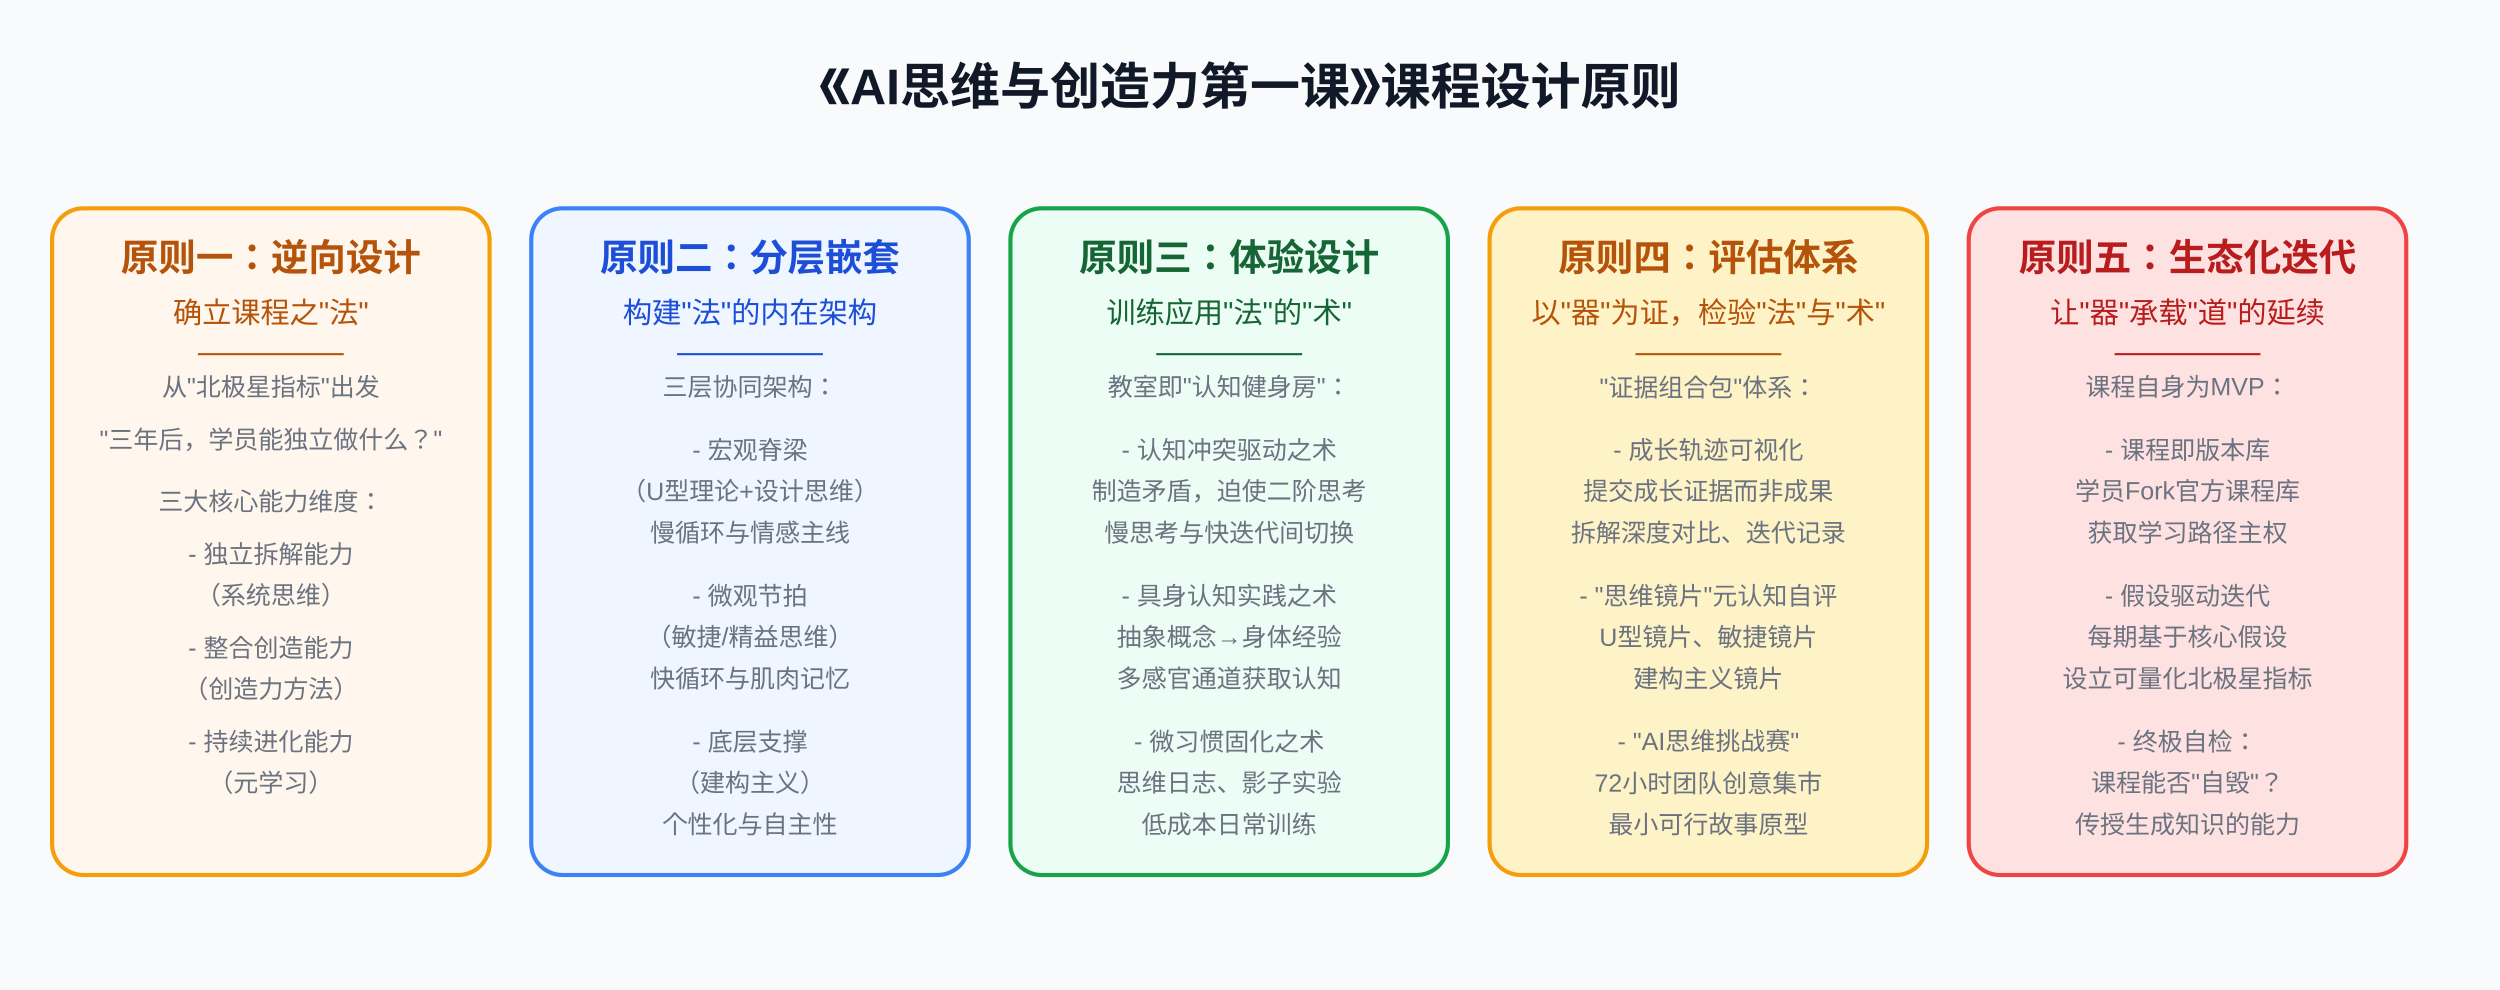
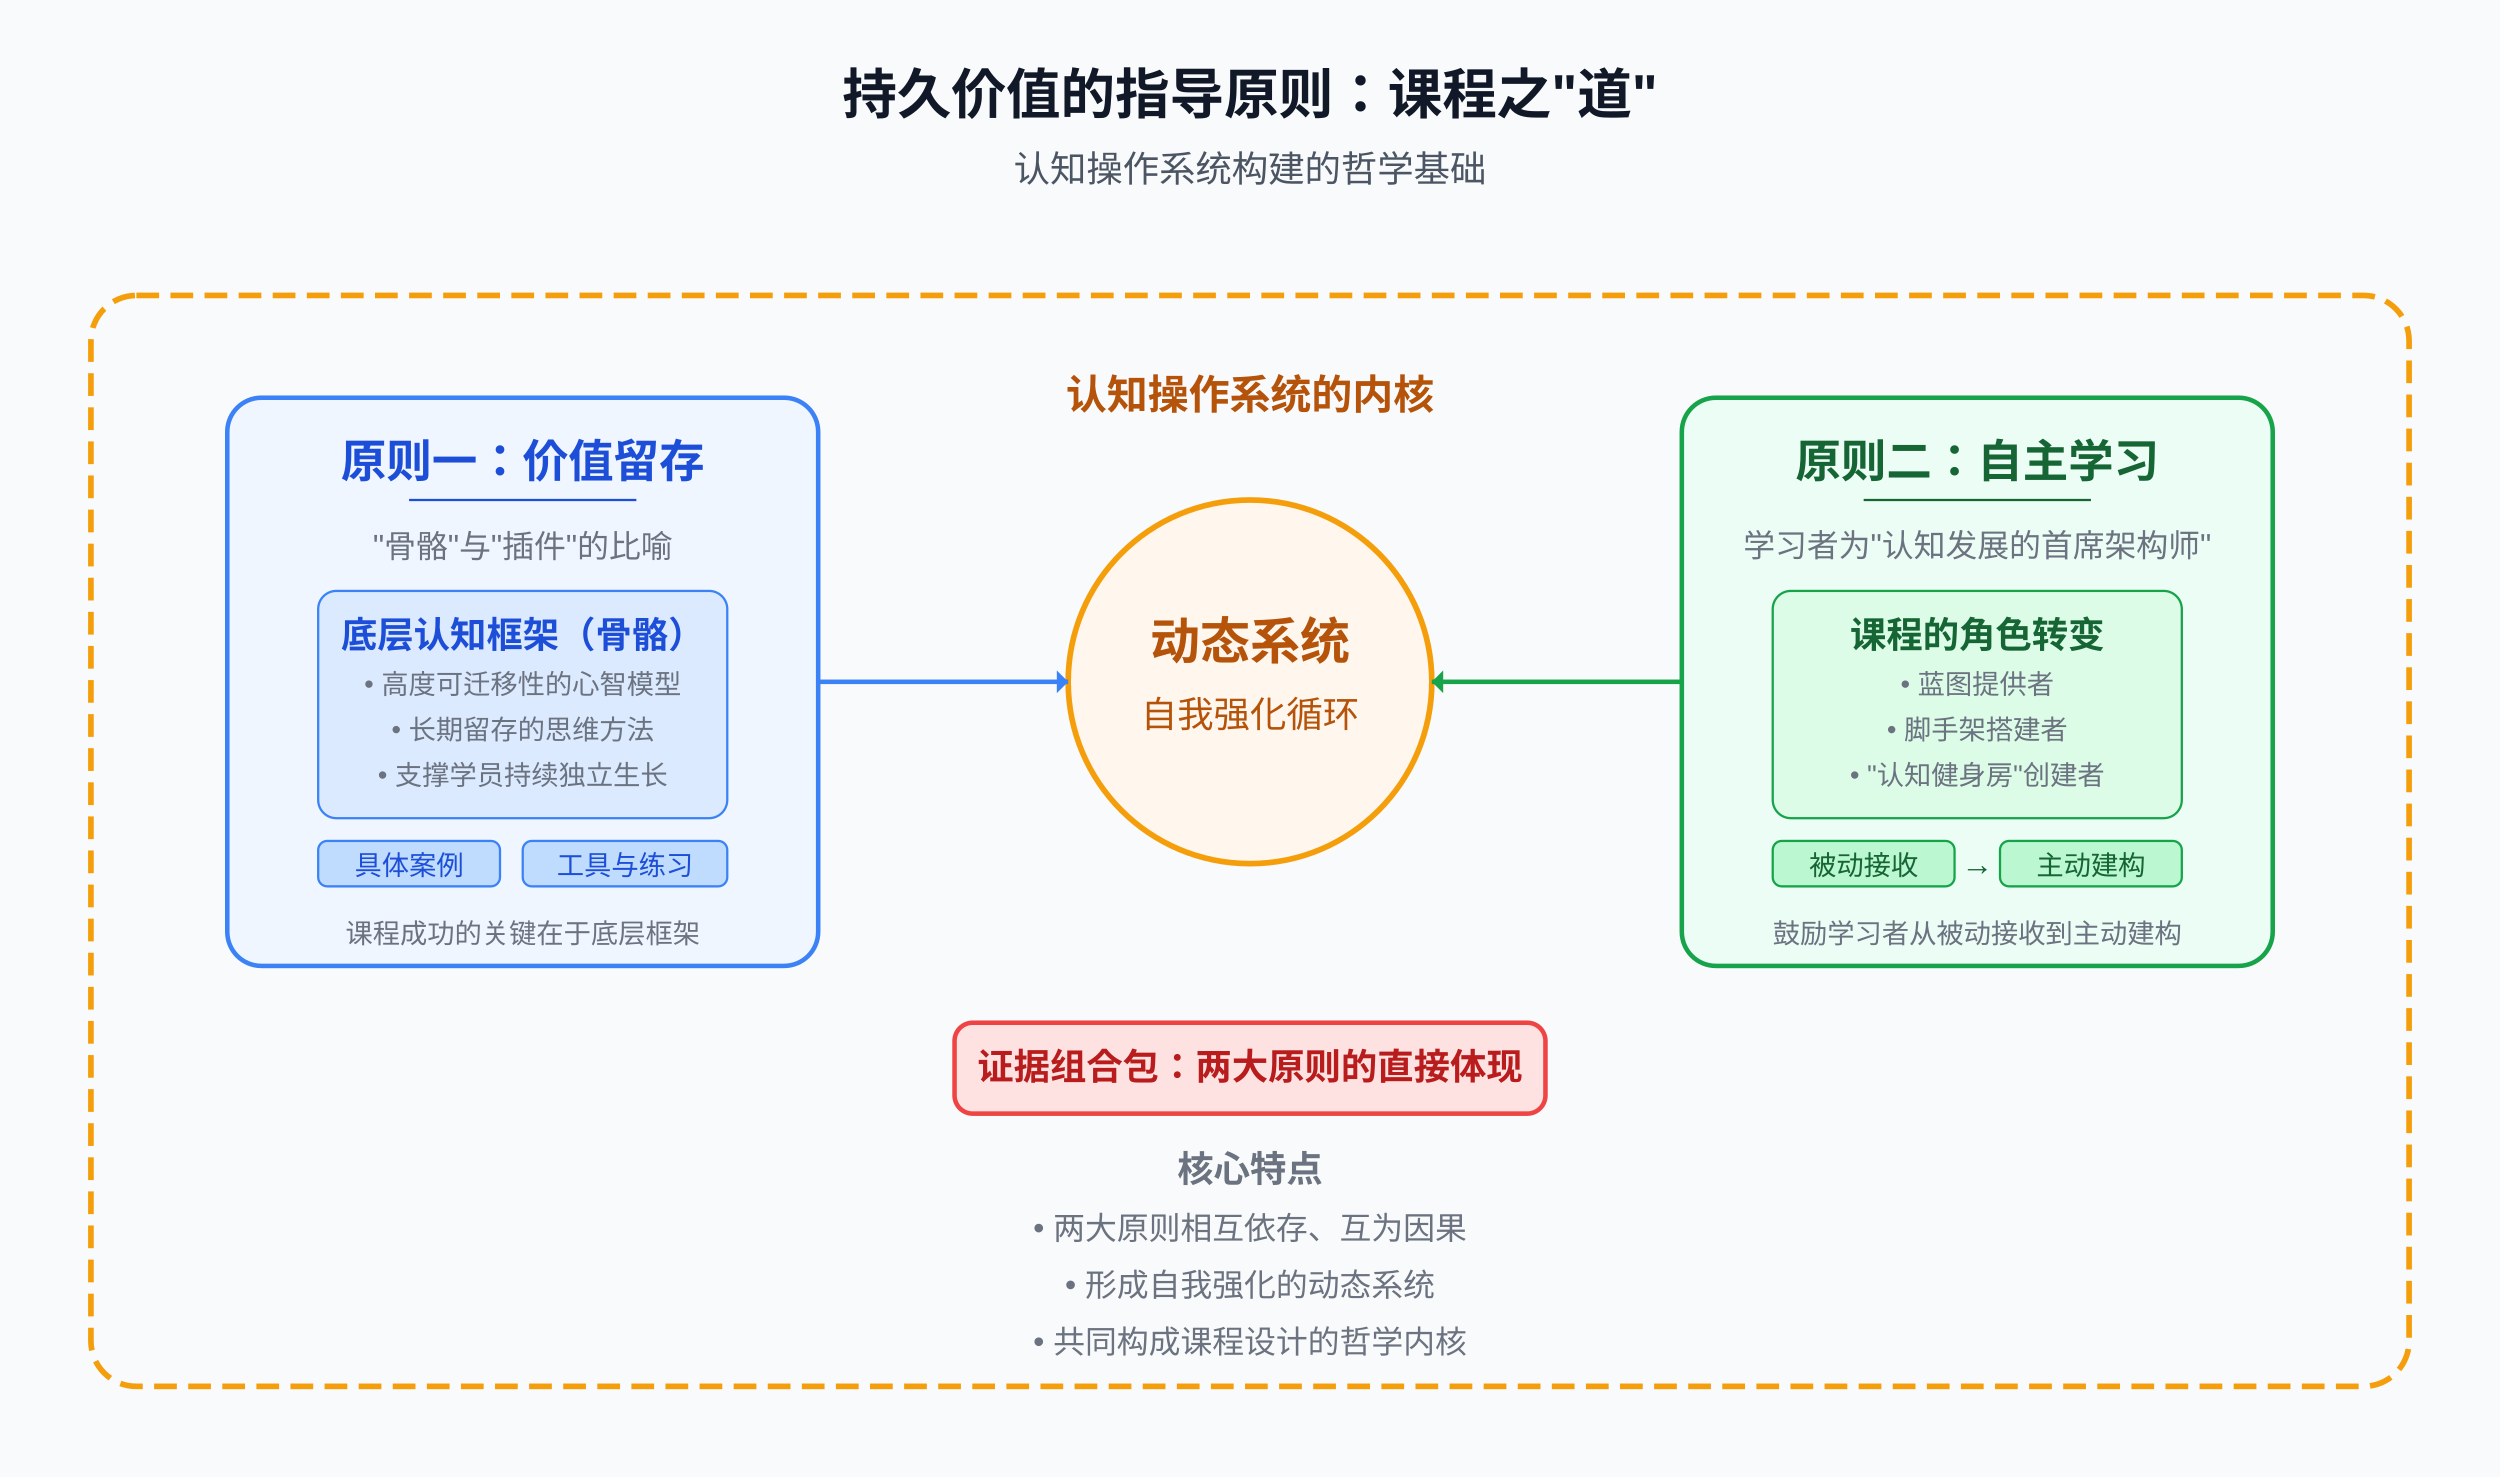
- <svg xmlns="http://www.w3.org/2000/svg" viewBox="0 0 1200 475" font-family="Arial, sans-serif">
-   <rect width="1200" height="475" fill="#f9fafb" />
-   <text x="600" y="50" font-size="24" font-weight="bold" text-anchor="middle" fill="#111827">《AI思维与创造力第一课》课程设计原则</text>
-   <rect x="25" y="100" width="210" height="320" rx="15" fill="#fff7ed" stroke="#f59e0b" stroke-width="2" />
-   <text x="130" y="130" font-size="18" font-weight="bold" text-anchor="middle" fill="#b45309">原则一：逆向设计</text>
-   <text x="130" y="155" font-size="14" text-anchor="middle" fill="#b45309">确立课程之"法"</text>
-   <line x1="95" y1="170" x2="165" y2="170" stroke="#b45309" stroke-width="1" />
-   <text x="130" y="190" font-size="12" text-anchor="middle" fill="#6b7280">从"北极星指标"出发</text>
-   <text x="130" y="215" font-size="12" text-anchor="middle" fill="#6b7280">"三年后，学员能独立做什么？"</text>
-   <text x="130" y="245" font-size="12" text-anchor="middle" fill="#6b7280">三大核心能力维度：</text>
-   <text x="130" y="270" font-size="12" text-anchor="middle" fill="#6b7280">- 独立拆解能力</text>
-   <text x="130" y="290" font-size="12" text-anchor="middle" fill="#6b7280">（系统思维）</text>
-   <text x="130" y="315" font-size="12" text-anchor="middle" fill="#6b7280">- 整合创造能力</text>
-   <text x="130" y="335" font-size="12" text-anchor="middle" fill="#6b7280">（创造力方法）</text>
-   <text x="130" y="360" font-size="12" text-anchor="middle" fill="#6b7280">- 持续进化能力</text>
-   <text x="130" y="380" font-size="12" text-anchor="middle" fill="#6b7280">（元学习）</text>
-   <rect x="255" y="100" width="210" height="320" rx="15" fill="#eff6ff" stroke="#3b82f6" stroke-width="2" />
-   <text x="360" y="130" font-size="18" font-weight="bold" text-anchor="middle" fill="#1d4ed8">原则二：分层嵌套</text>
-   <text x="360" y="155" font-size="14" text-anchor="middle" fill="#1d4ed8">构建"法"的内在架构</text>
-   <line x1="325" y1="170" x2="395" y2="170" stroke="#1d4ed8" stroke-width="1" />
-   <text x="360" y="190" font-size="12" text-anchor="middle" fill="#6b7280">三层协同架构：</text>
-   <text x="360" y="220" font-size="12" text-anchor="middle" fill="#6b7280">- 宏观脊梁</text>
-   <text x="360" y="240" font-size="12" text-anchor="middle" fill="#6b7280">（U型理论+设计思维）</text>
-   <text x="360" y="260" font-size="12" text-anchor="middle" fill="#6b7280">慢循环与情感主线</text>
-   <text x="360" y="290" font-size="12" text-anchor="middle" fill="#6b7280">- 微观节拍</text>
-   <text x="360" y="310" font-size="12" text-anchor="middle" fill="#6b7280">（敏捷/精益思维）</text>
-   <text x="360" y="330" font-size="12" text-anchor="middle" fill="#6b7280">快循环与肌肉记忆</text>
-   <text x="360" y="360" font-size="12" text-anchor="middle" fill="#6b7280">- 底层支撑</text>
-   <text x="360" y="380" font-size="12" text-anchor="middle" fill="#6b7280">（建构主义）</text>
-   <text x="360" y="400" font-size="12" text-anchor="middle" fill="#6b7280">个性化与自主性</text>
-   <rect x="485" y="100" width="210" height="320" rx="15" fill="#ecfdf5" stroke="#16a34a" stroke-width="2" />
-   <text x="590" y="130" font-size="18" font-weight="bold" text-anchor="middle" fill="#166534">原则三：体验设计</text>
-   <text x="590" y="155" font-size="14" text-anchor="middle" fill="#166534">训练应用"法"的"术"</text>
-   <line x1="555" y1="170" x2="625" y2="170" stroke="#166534" stroke-width="1" />
-   <text x="590" y="190" font-size="12" text-anchor="middle" fill="#6b7280">教室即"认知健身房"：</text>
-   <text x="590" y="220" font-size="12" text-anchor="middle" fill="#6b7280">- 认知冲突驱动之术</text>
-   <text x="590" y="240" font-size="12" text-anchor="middle" fill="#6b7280">制造矛盾，迫使二阶思考</text>
-   <text x="590" y="260" font-size="12" text-anchor="middle" fill="#6b7280">慢思考与快迭代间切换</text>
-   <text x="590" y="290" font-size="12" text-anchor="middle" fill="#6b7280">- 具身认知实践之术</text>
-   <text x="590" y="310" font-size="12" text-anchor="middle" fill="#6b7280">抽象概念→身体经验</text>
-   <text x="590" y="330" font-size="12" text-anchor="middle" fill="#6b7280">多感官通道获取认知</text>
-   <text x="590" y="360" font-size="12" text-anchor="middle" fill="#6b7280">- 微习惯固化之术</text>
-   <text x="590" y="380" font-size="12" text-anchor="middle" fill="#6b7280">思维日志、影子实验</text>
-   <text x="590" y="400" font-size="12" text-anchor="middle" fill="#6b7280">低成本日常训练</text>
-   <rect x="715" y="100" width="210" height="320" rx="15" fill="#fef3c7" stroke="#f59e0b" stroke-width="2" />
-   <text x="820" y="130" font-size="18" font-weight="bold" text-anchor="middle" fill="#b45309">原则四：评估体系</text>
-   <text x="820" y="155" font-size="14" text-anchor="middle" fill="#b45309">以"器"为证，检验"法"与"术"</text>
-   <line x1="785" y1="170" x2="855" y2="170" stroke="#b45309" stroke-width="1" />
-   <text x="820" y="190" font-size="12" text-anchor="middle" fill="#6b7280">"证据组合包"体系：</text>
-   <text x="820" y="220" font-size="12" text-anchor="middle" fill="#6b7280">- 成长轨迹可视化</text>
-   <text x="820" y="240" font-size="12" text-anchor="middle" fill="#6b7280">提交成长证据而非成果</text>
-   <text x="820" y="260" font-size="12" text-anchor="middle" fill="#6b7280">拆解深度对比、迭代记录</text>
-   <text x="820" y="290" font-size="12" text-anchor="middle" fill="#6b7280">- "思维镜片"元认知自评</text>
-   <text x="820" y="310" font-size="12" text-anchor="middle" fill="#6b7280">U型镜片、敏捷镜片</text>
-   <text x="820" y="330" font-size="12" text-anchor="middle" fill="#6b7280">建构主义镜片</text>
-   <text x="820" y="360" font-size="12" text-anchor="middle" fill="#6b7280">- "AI思维挑战赛"</text>
-   <text x="820" y="380" font-size="12" text-anchor="middle" fill="#6b7280">72小时团队创意集市</text>
-   <text x="820" y="400" font-size="12" text-anchor="middle" fill="#6b7280">最小可行故事原型</text>
-   <rect x="945" y="100" width="210" height="320" rx="15" fill="#fee2e2" stroke="#ef4444" stroke-width="2" />
-   <text x="1050" y="130" font-size="18" font-weight="bold" text-anchor="middle" fill="#b91c1c">原则五：生态化迭代</text>
-   <text x="1050" y="155" font-size="14" text-anchor="middle" fill="#b91c1c">让"器"承载"道"的延续</text>
-   <line x1="1015" y1="170" x2="1085" y2="170" stroke="#b91c1c" stroke-width="1" />
-   <text x="1050" y="190" font-size="12" text-anchor="middle" fill="#6b7280">课程自身为MVP：</text>
-   <text x="1050" y="220" font-size="12" text-anchor="middle" fill="#6b7280">- 课程即版本库</text>
-   <text x="1050" y="240" font-size="12" text-anchor="middle" fill="#6b7280">学员Fork官方课程库</text>
-   <text x="1050" y="260" font-size="12" text-anchor="middle" fill="#6b7280">获取学习路径主权</text>
-   <text x="1050" y="290" font-size="12" text-anchor="middle" fill="#6b7280">- 假设驱动迭代</text>
-   <text x="1050" y="310" font-size="12" text-anchor="middle" fill="#6b7280">每期基于核心假设</text>
-   <text x="1050" y="330" font-size="12" text-anchor="middle" fill="#6b7280">设立可量化北极星指标</text>
-   <text x="1050" y="360" font-size="12" text-anchor="middle" fill="#6b7280">- 终极自检：</text>
-   <text x="1050" y="380" font-size="12" text-anchor="middle" fill="#6b7280">课程能否"自毁"？</text>
-   <text x="1050" y="400" font-size="12" text-anchor="middle" fill="#6b7280">传授生成知识的能力</text>
+ <svg xmlns="http://www.w3.org/2000/svg" viewBox="0 0 1100 650" font-family="Arial, sans-serif">
+   <rect width="1100" height="650" fill="#f9fafb" />
+   <text x="550" y="50" font-size="24" font-weight="bold" text-anchor="middle" fill="#111827">持久价值的指导原则：课程之"道"</text>
+   <text x="550" y="80" font-size="16" text-anchor="middle" fill="#4b5563">认知操作系统构建的哲学基础</text>
+   <rect x="40" y="130" width="1020" height="480" rx="20" fill="none" stroke="#f59e0b" stroke-width="2.5" stroke-dasharray="10,5" />
+   <text x="550" y="180" font-size="18" font-weight="bold" text-anchor="middle" fill="#b45309">认知操作系统的内核</text>
+   <circle cx="550" cy="300" r="80" fill="#fff7ed" stroke="#f59e0b" stroke-width="2.5" />
+   <text x="550" y="290" font-size="22" font-weight="bold" text-anchor="middle" fill="#b45309">动态系统</text>
+   <text x="550" y="320" font-size="16" text-anchor="middle" fill="#b45309">自我强化循环</text>
+   <rect x="100" y="175" width="260" height="250" rx="15" fill="#eff6ff" stroke="#3b82f6" stroke-width="2" />
+   <text x="230" y="210" font-size="20" font-weight="bold" text-anchor="middle" fill="#1d4ed8">原则一：价值留存</text>
+   <line x1="180" y1="220" x2="280" y2="220" stroke="#1d4ed8" stroke-width="1" />
+   <text x="230" y="245" font-size="14" text-anchor="middle" fill="#6b7280">"骨骼"与"插件"的比喻</text>
+   <rect x="140" y="260" width="180" height="100" rx="8" fill="#dbeafe" stroke="#3b82f6" stroke-width="1" />
+   <text x="230" y="285" font-size="16" font-weight="bold" text-anchor="middle" fill="#1d4ed8">底层认知框架（骨骼）</text>
+   <text x="230" y="305" font-size="12" text-anchor="middle" fill="#6b7280">• 高度可迁移性的心智模型</text>
+   <text x="230" y="325" font-size="12" text-anchor="middle" fill="#6b7280">• 长期留存的思维方法</text>
+   <text x="230" y="345" font-size="12" text-anchor="middle" fill="#6b7280">• 支撑学员持续独立生长</text>
+   <rect x="140" y="370" width="80" height="20" rx="4" fill="#bfdbfe" stroke="#3b82f6" stroke-width="1" />
+   <text x="180" y="385" font-size="12" text-anchor="middle" fill="#1d4ed8">具体案例</text>
+   <rect x="230" y="370" width="90" height="20" rx="4" fill="#bfdbfe" stroke="#3b82f6" stroke-width="1" />
+   <text x="275" y="385" font-size="12" text-anchor="middle" fill="#1d4ed8">工具与练习</text>
+   <text x="230" y="415" font-size="12" text-anchor="middle" fill="#6b7280">课程成功的关键在于底层框架</text>
+   <rect x="740" y="175" width="260" height="250" rx="15" fill="#ecfdf5" stroke="#16a34a" stroke-width="2" />
+   <text x="870" y="210" font-size="20" font-weight="bold" text-anchor="middle" fill="#166534">原则二：自主学习</text>
+   <line x1="820" y1="220" x2="920" y2="220" stroke="#166534" stroke-width="1" />
+   <text x="870" y="245" font-size="14" text-anchor="middle" fill="#6b7280">学习者为"认知发展的首席架构师"</text>
+   <rect x="780" y="260" width="180" height="100" rx="8" fill="#dcfce7" stroke="#16a34a" stroke-width="1" />
+   <text x="870" y="285" font-size="16" font-weight="bold" text-anchor="middle" fill="#166534">课程的角色转变</text>
+   <text x="870" y="305" font-size="12" text-anchor="middle" fill="#6b7280">• 蓝图提供者</text>
+   <text x="870" y="325" font-size="12" text-anchor="middle" fill="#6b7280">• 脚手架搭建者</text>
+   <text x="870" y="345" font-size="12" text-anchor="middle" fill="#6b7280">• "认知健身房"创建者</text>
+   <rect x="780" y="370" width="80" height="20" rx="4" fill="#bbf7d0" stroke="#16a34a" stroke-width="1" />
+   <text x="820" y="385" font-size="12" text-anchor="middle" fill="#166534">被动接收</text>
+   <text x="870" y="385" font-size="14" text-anchor="middle" fill="#166534">→</text>
+   <rect x="880" y="370" width="80" height="20" rx="4" fill="#bbf7d0" stroke="#16a34a" stroke-width="1" />
+   <text x="920" y="385" font-size="12" text-anchor="middle" fill="#166534">主动建构</text>
+   <text x="870" y="415" font-size="12" text-anchor="middle" fill="#6b7280">鼓励学习者从被动接收到主动建构</text>
+   <line x1="360" y1="300" x2="470" y2="300" stroke="#3b82f6" stroke-width="2" />
+   <polygon points="465,295 470,300 465,305" fill="#3b82f6" />
+   <line x1="740" y1="300" x2="630" y2="300" stroke="#16a34a" stroke-width="2" />
+   <polygon points="635,295 630,300 635,305" fill="#16a34a" />
+   <rect x="420" y="450" width="260" height="40" rx="8" fill="#fee2e2" stroke="#ef4444" stroke-width="2" />
+   <text x="550" y="475" font-size="16" font-weight="bold" text-anchor="middle" fill="#b91c1c">证据组合包：两大原则的直接体现</text>
+   <text x="550" y="520" font-size="16" font-weight="bold" text-anchor="middle" fill="#6b7280">核心特点</text>
+   <text x="550" y="545" font-size="14" text-anchor="middle" fill="#6b7280">• 两大原则相互依存、互为因果</text>
+   <text x="550" y="570" font-size="14" text-anchor="middle" fill="#6b7280">• 形成自我强化的动态系统</text>
+   <text x="550" y="595" font-size="14" text-anchor="middle" fill="#6b7280">• 共同构成课程设计的哲学内核</text>
</svg>
